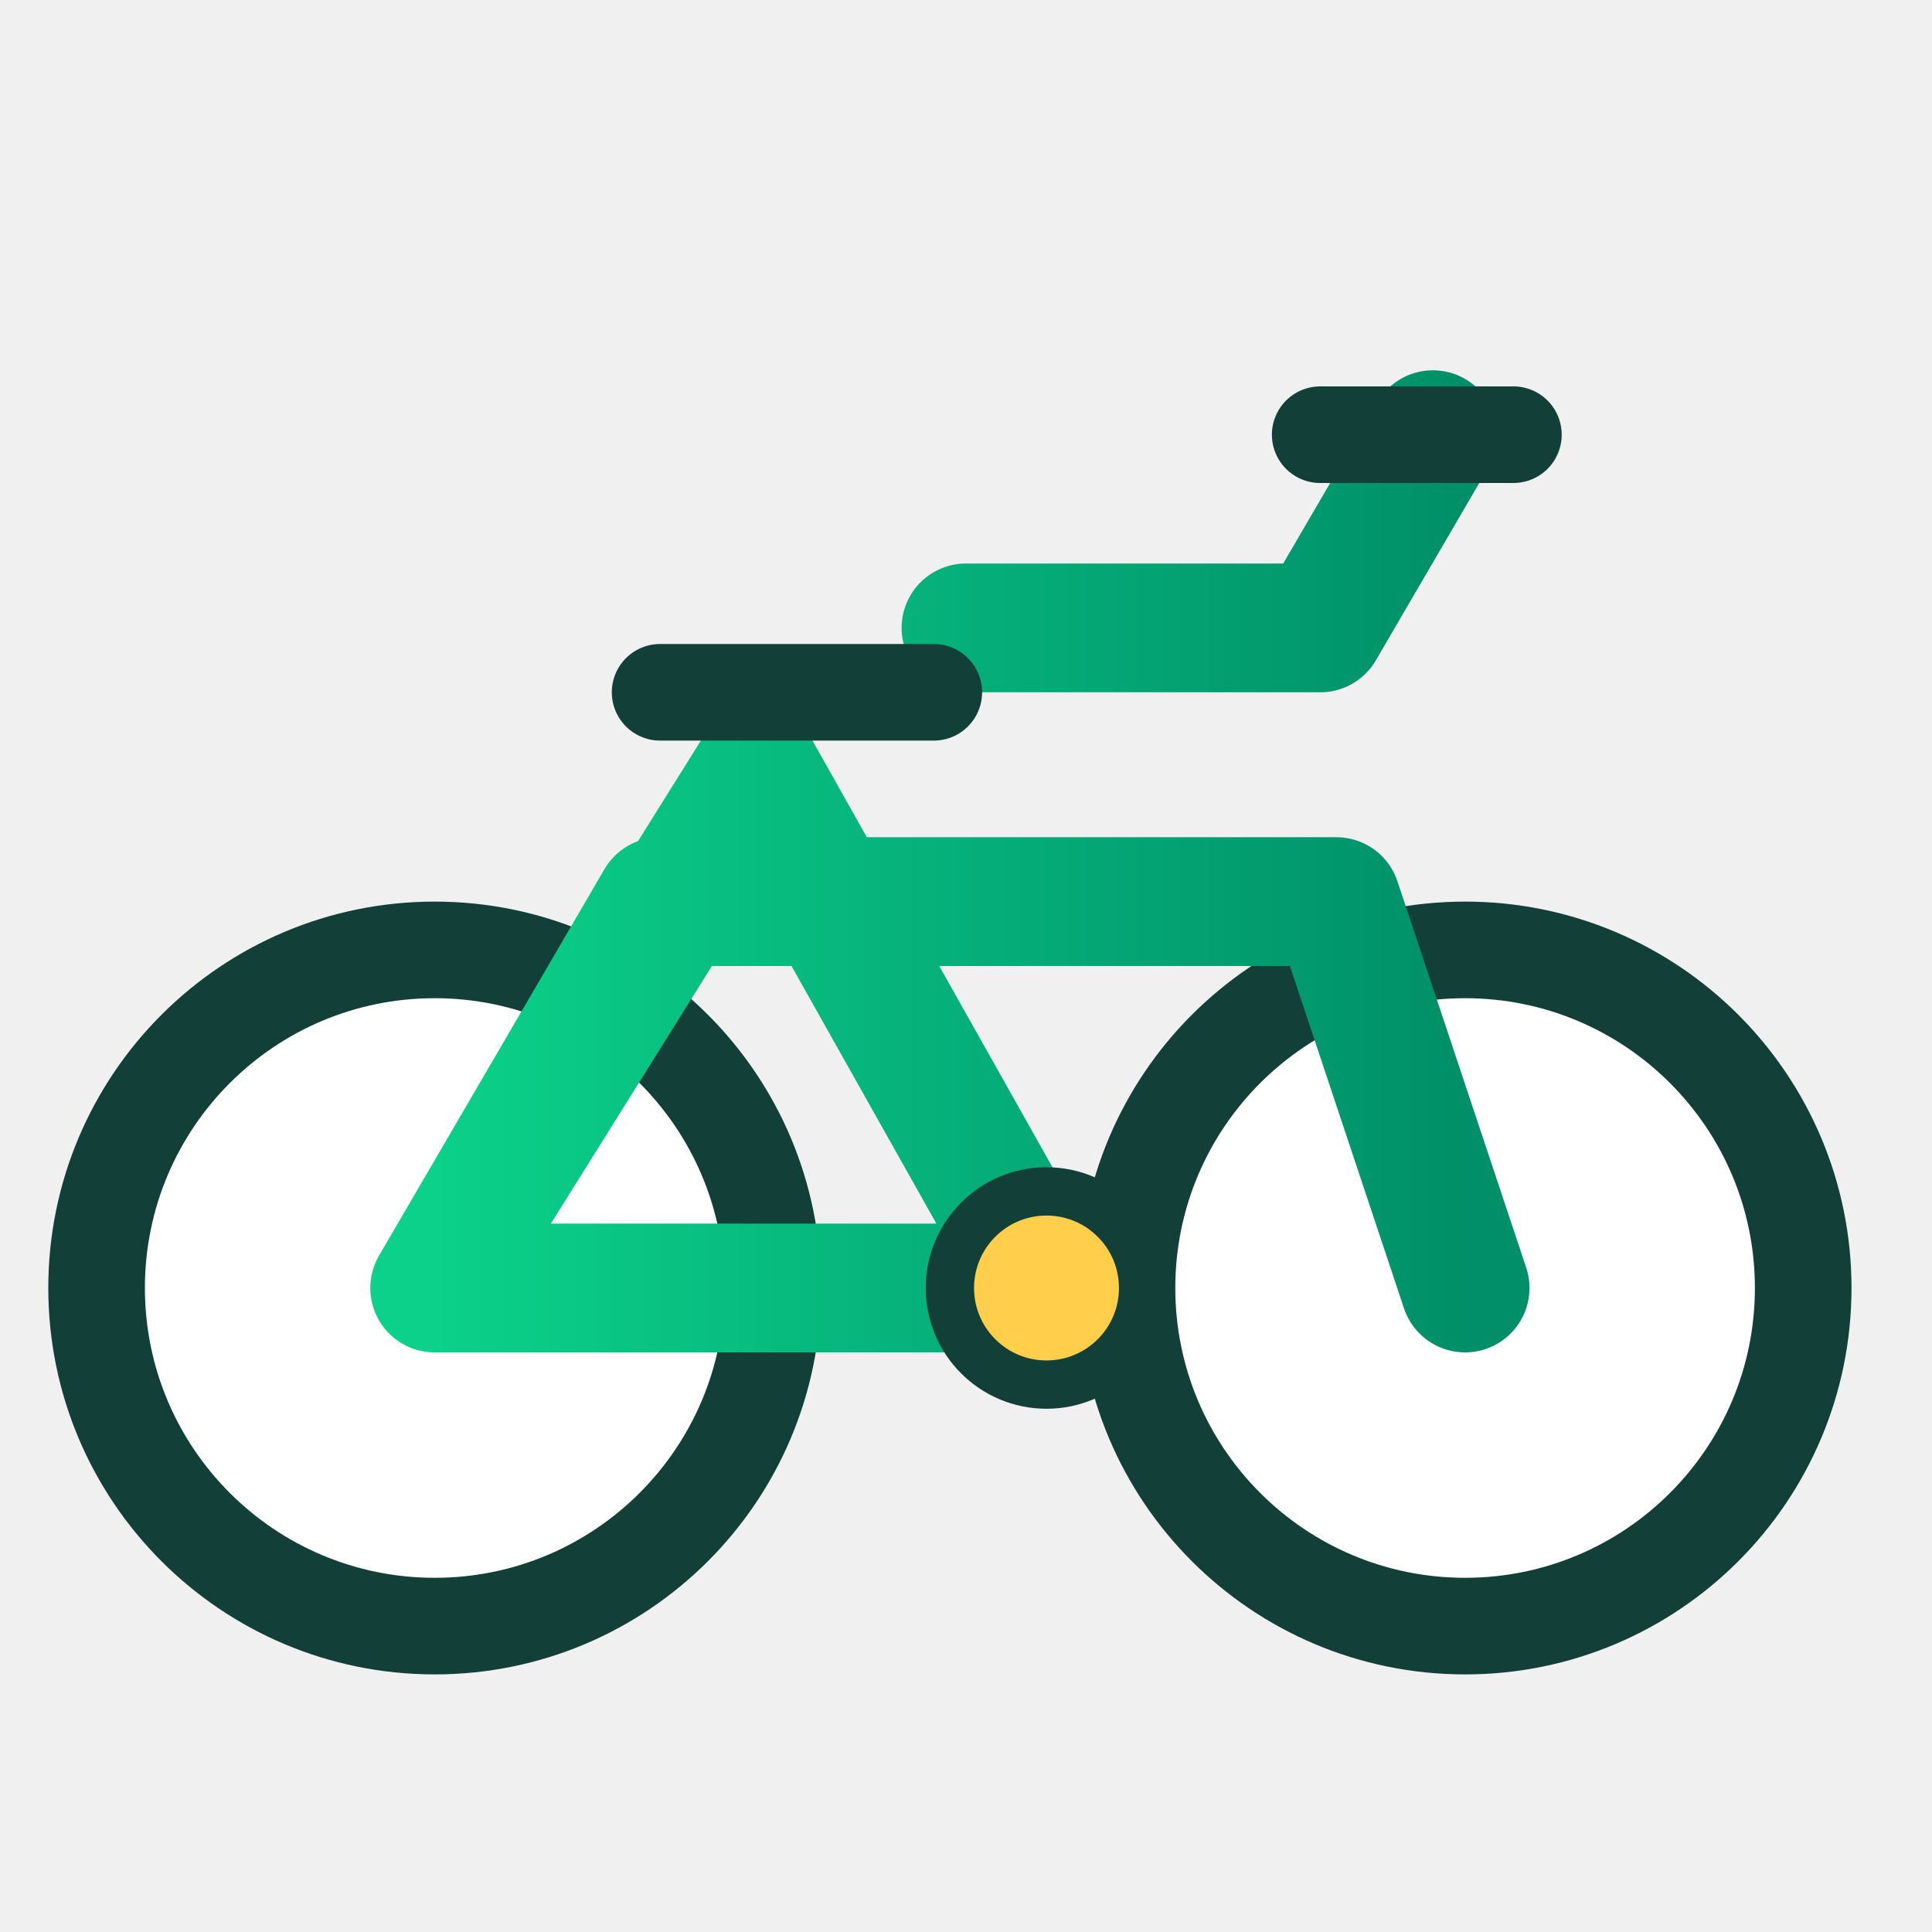
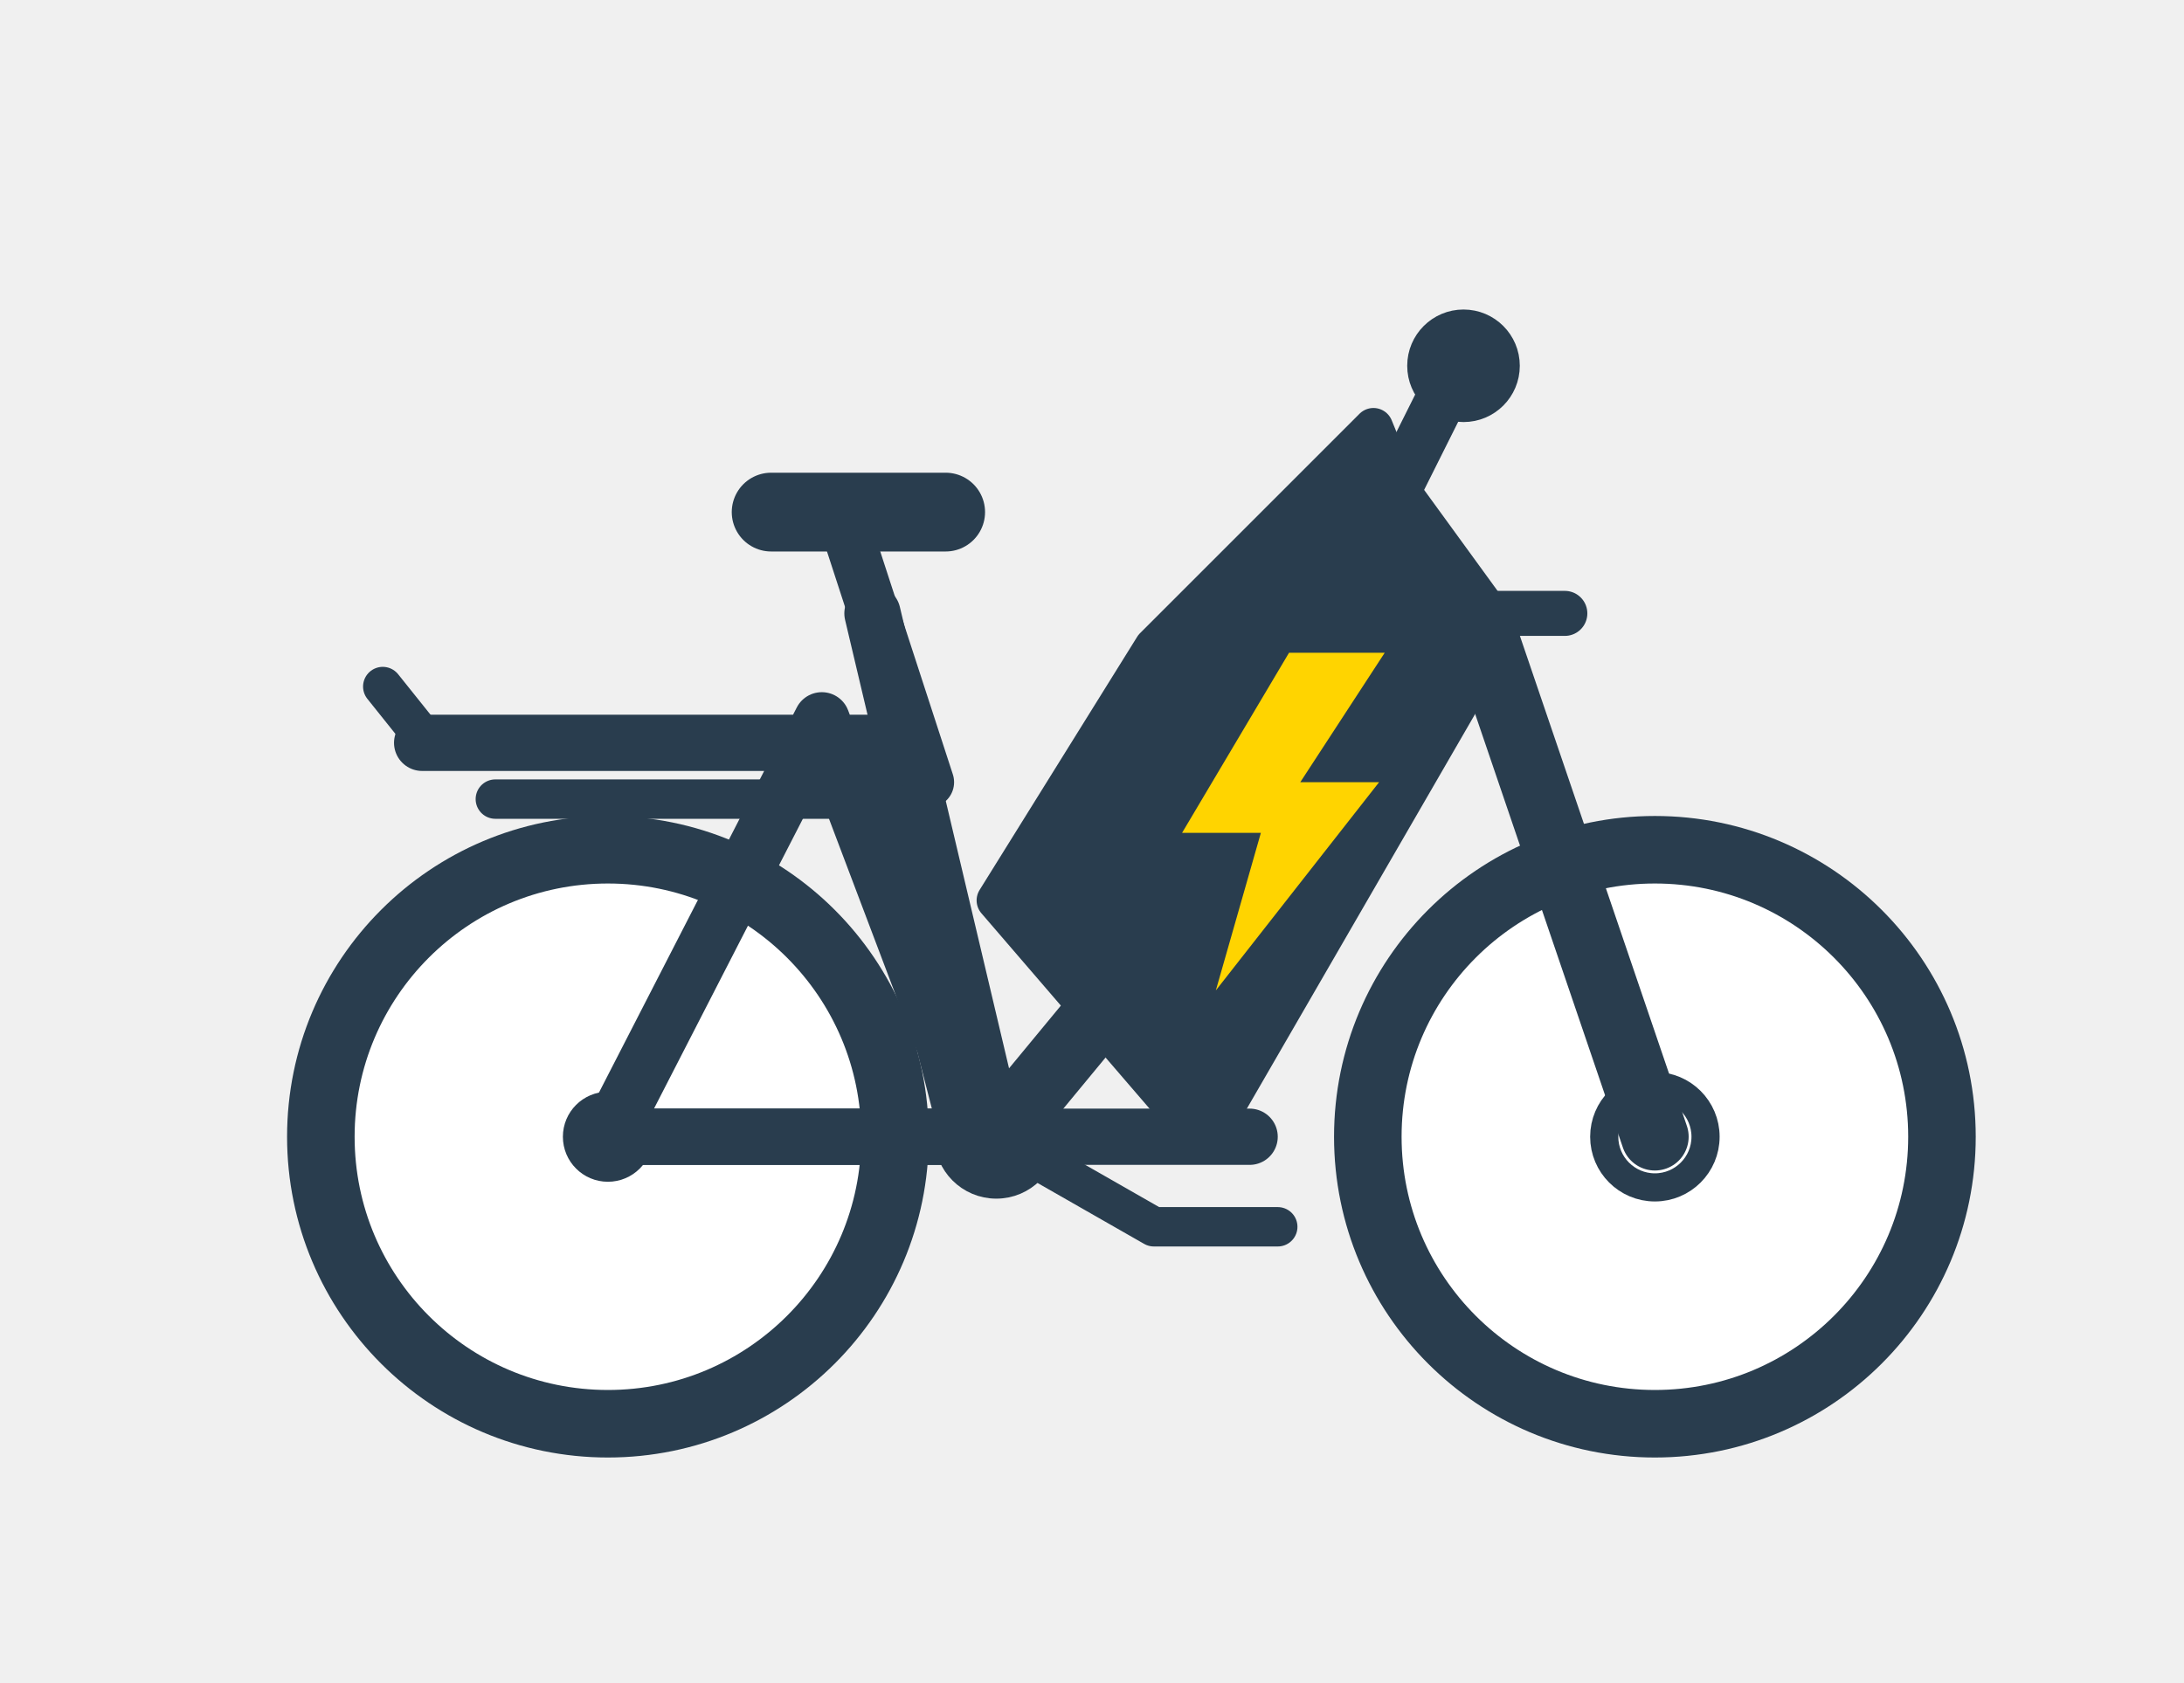
- <svg xmlns="http://www.w3.org/2000/svg" viewBox="0 0 120 120" role="img" aria-label="초록색 따릉이 자전거">
-   <defs>
-     <linearGradient id="g" x1="0" x2="1">
-       <stop stop-color="#0bd18a" />
-       <stop offset="1" stop-color="#008f68" />
-     </linearGradient>
-   </defs>
-   <circle cx="27" cy="80" r="21" fill="white" stroke="#123f38" stroke-width="6" />
-   <circle cx="91" cy="80" r="21" fill="white" stroke="#123f38" stroke-width="6" />
-   <path d="M27 80 47 48l18 32H27l14-24h42L91 80M60 39h22l7-12" fill="none" stroke="url(#g)" stroke-width="8" stroke-linecap="round" stroke-linejoin="round" />
-   <path d="M41 43h17M82 27h12" stroke="#123f38" stroke-width="6" stroke-linecap="round" />
-   <circle cx="65" cy="80" r="6" fill="#ffce4b" stroke="#123f38" stroke-width="3" />
+ <svg xmlns="http://www.w3.org/2000/svg" viewBox="0 0 388 299" role="img" aria-label="남색 전기 따릉이 자전거">
+   <g fill="none" stroke="#293d4e" stroke-linecap="round" stroke-linejoin="round">
+     <circle cx="108" cy="202" r="51" fill="#fff" stroke-width="12" />
+     <circle cx="294" cy="202" r="51" fill="#fff" stroke-width="12" />
+     <circle cx="108" cy="202" r="6" fill="#293d4e" stroke-width="4" />
+     <circle cx="294" cy="202" r="9" fill="#fff" stroke-width="5" />
+     <path d="M75 132h79l18 70H108l38-74 28 74h48" stroke-width="10" />
+     <path d="M76 132l-8-10M88 142h64" stroke-width="7" />
+     <path d="M108 202h69l-22-93" stroke-width="10" />
+     <path d="M137 91h31" stroke-width="14" />
+     <path d="M151 96l14 43" stroke-width="9" />
+     <path d="M247 89l16 22 31 91" stroke-width="12" />
+     <path d="M247 89l9-18" stroke-width="9" />
+     <circle cx="260" cy="65" r="8" fill="#293d4e" stroke-width="4" />
+     <path d="M256 109h22" stroke-width="8" />
+     <path d="M177 202l76-92" stroke-width="12" />
+     <path d="M108 202h92" stroke-width="9" />
+     <path d="M177 202l28 16h22" stroke-width="7" />
+     <circle cx="177" cy="202" r="9" fill="#293d4e" stroke-width="4" />
+   </g>
+   <path d="M205 115l39-39 18 44-48 83-37-43z" fill="#293d4e" stroke="#293d4e" stroke-width="7" stroke-linejoin="round" />
+   <path d="M229 116h17l-15 23h14l-29 37 8-28h-14z" fill="#ffd400" />
</svg>
